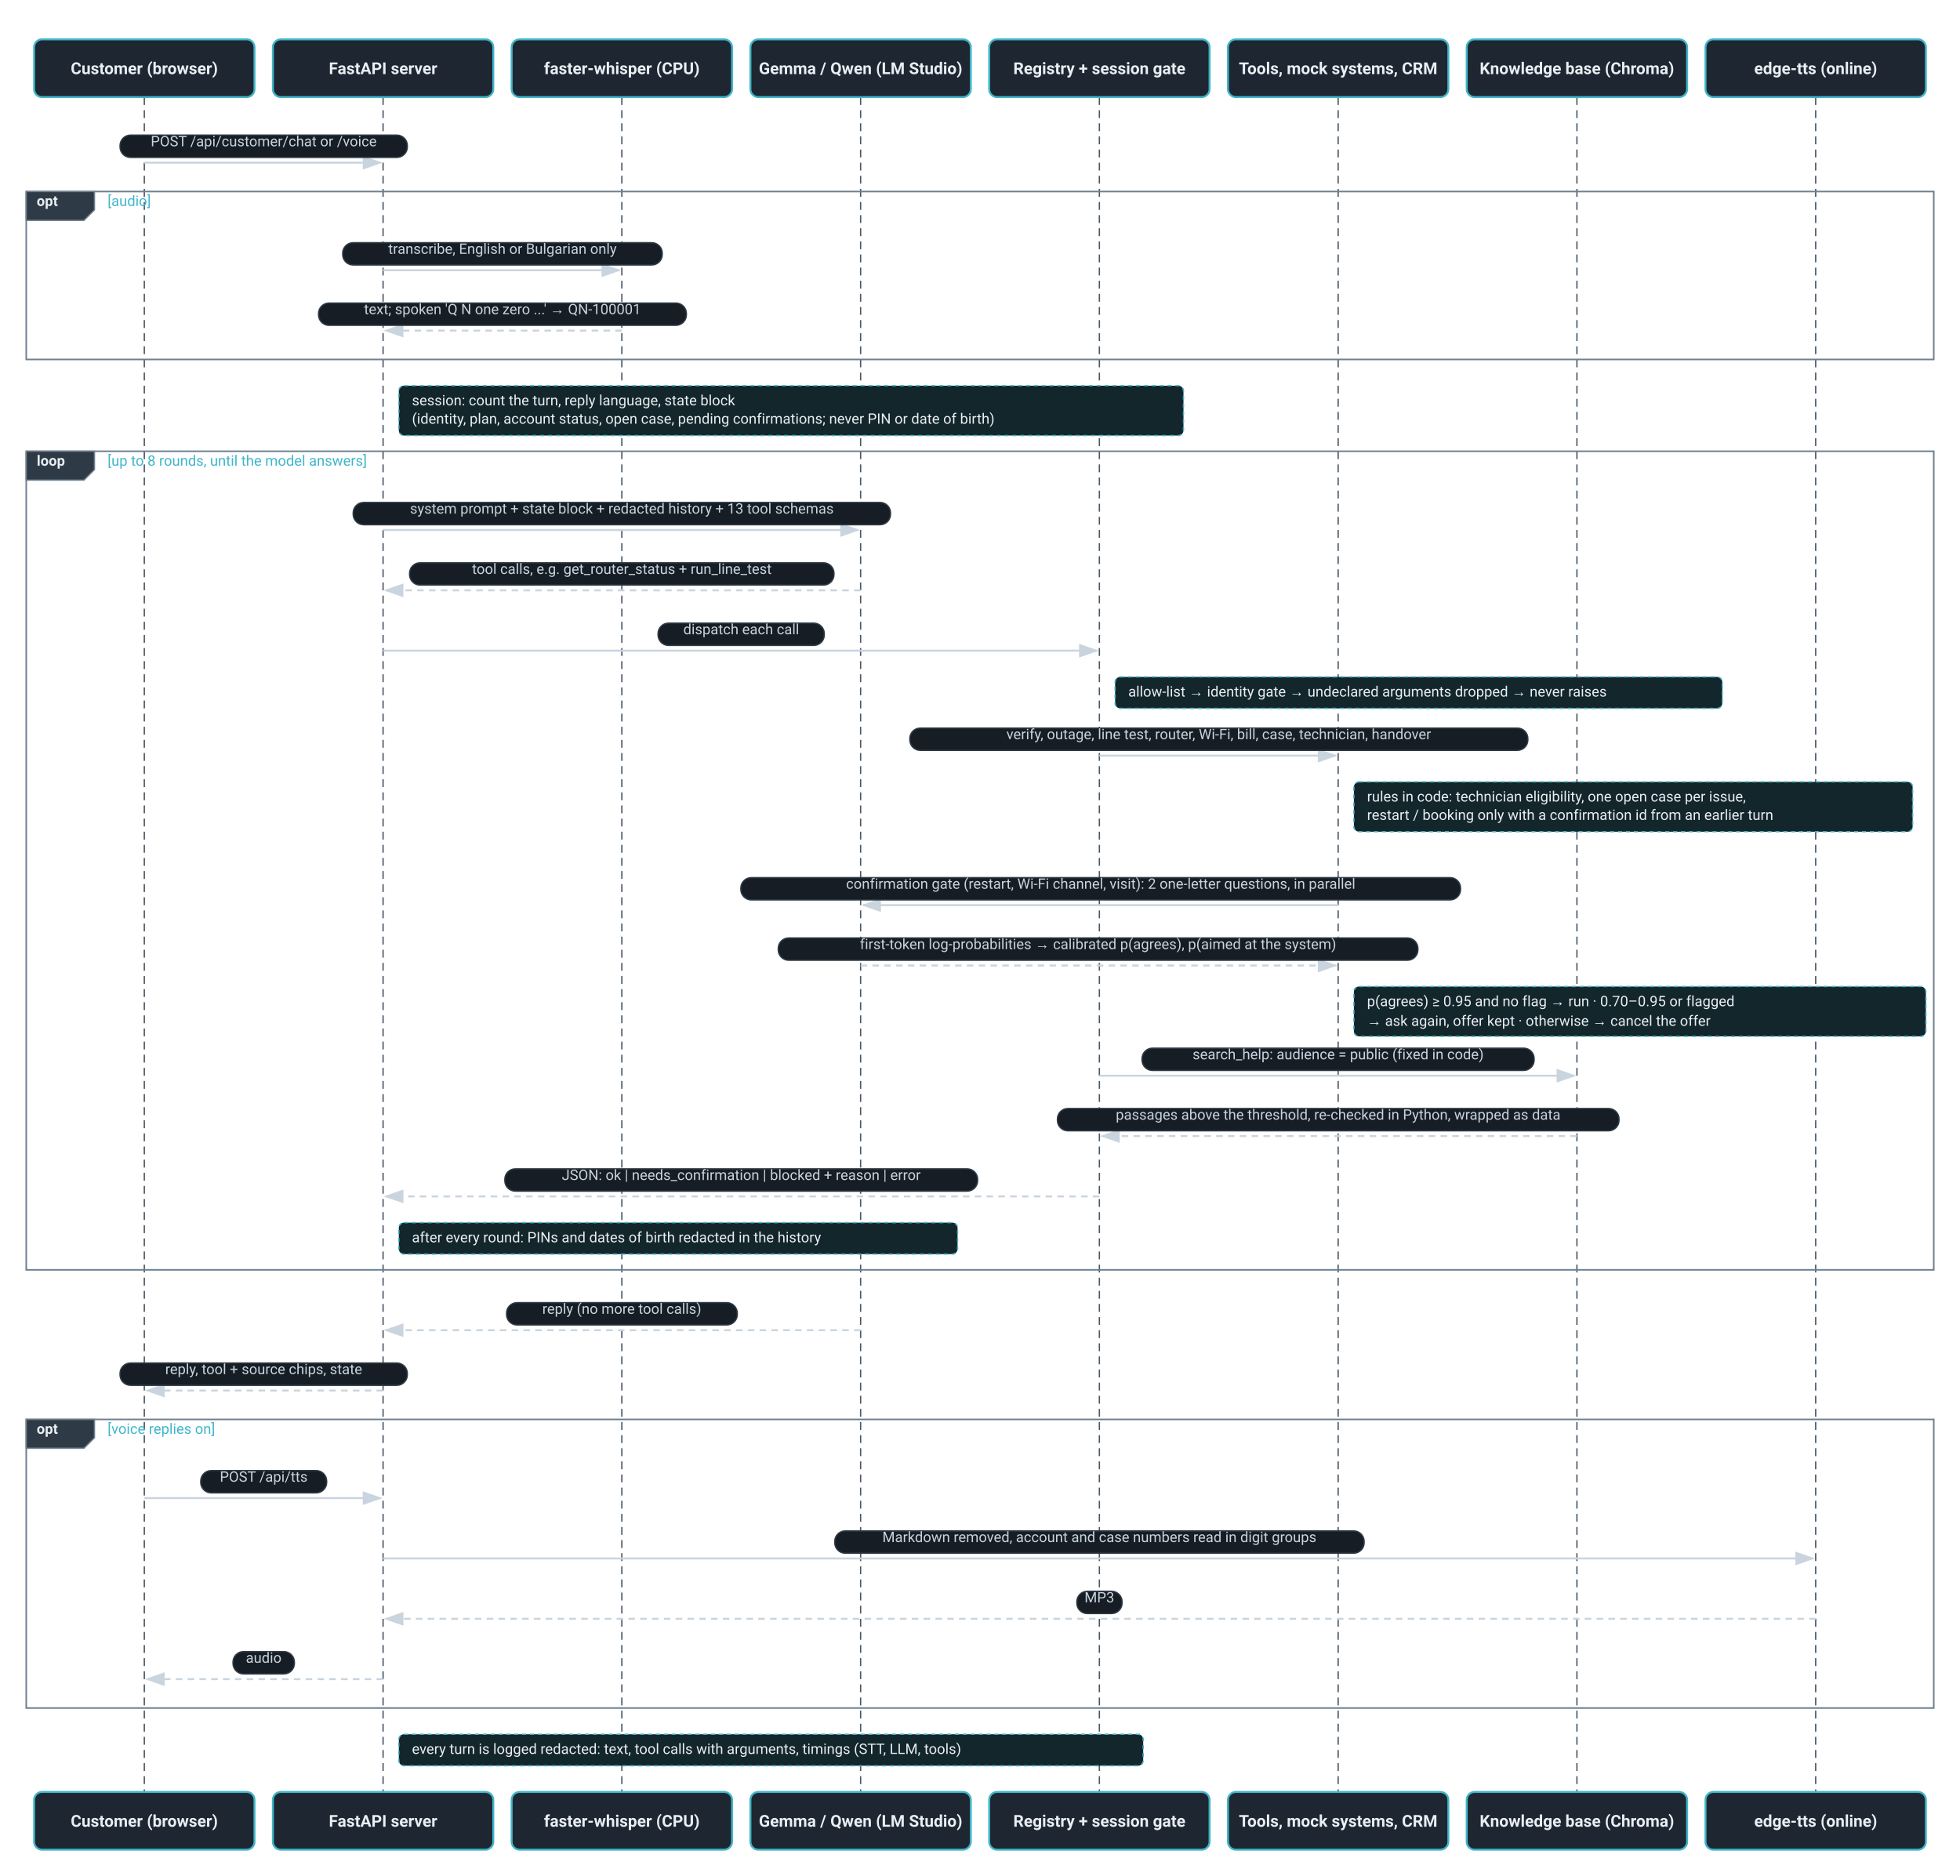
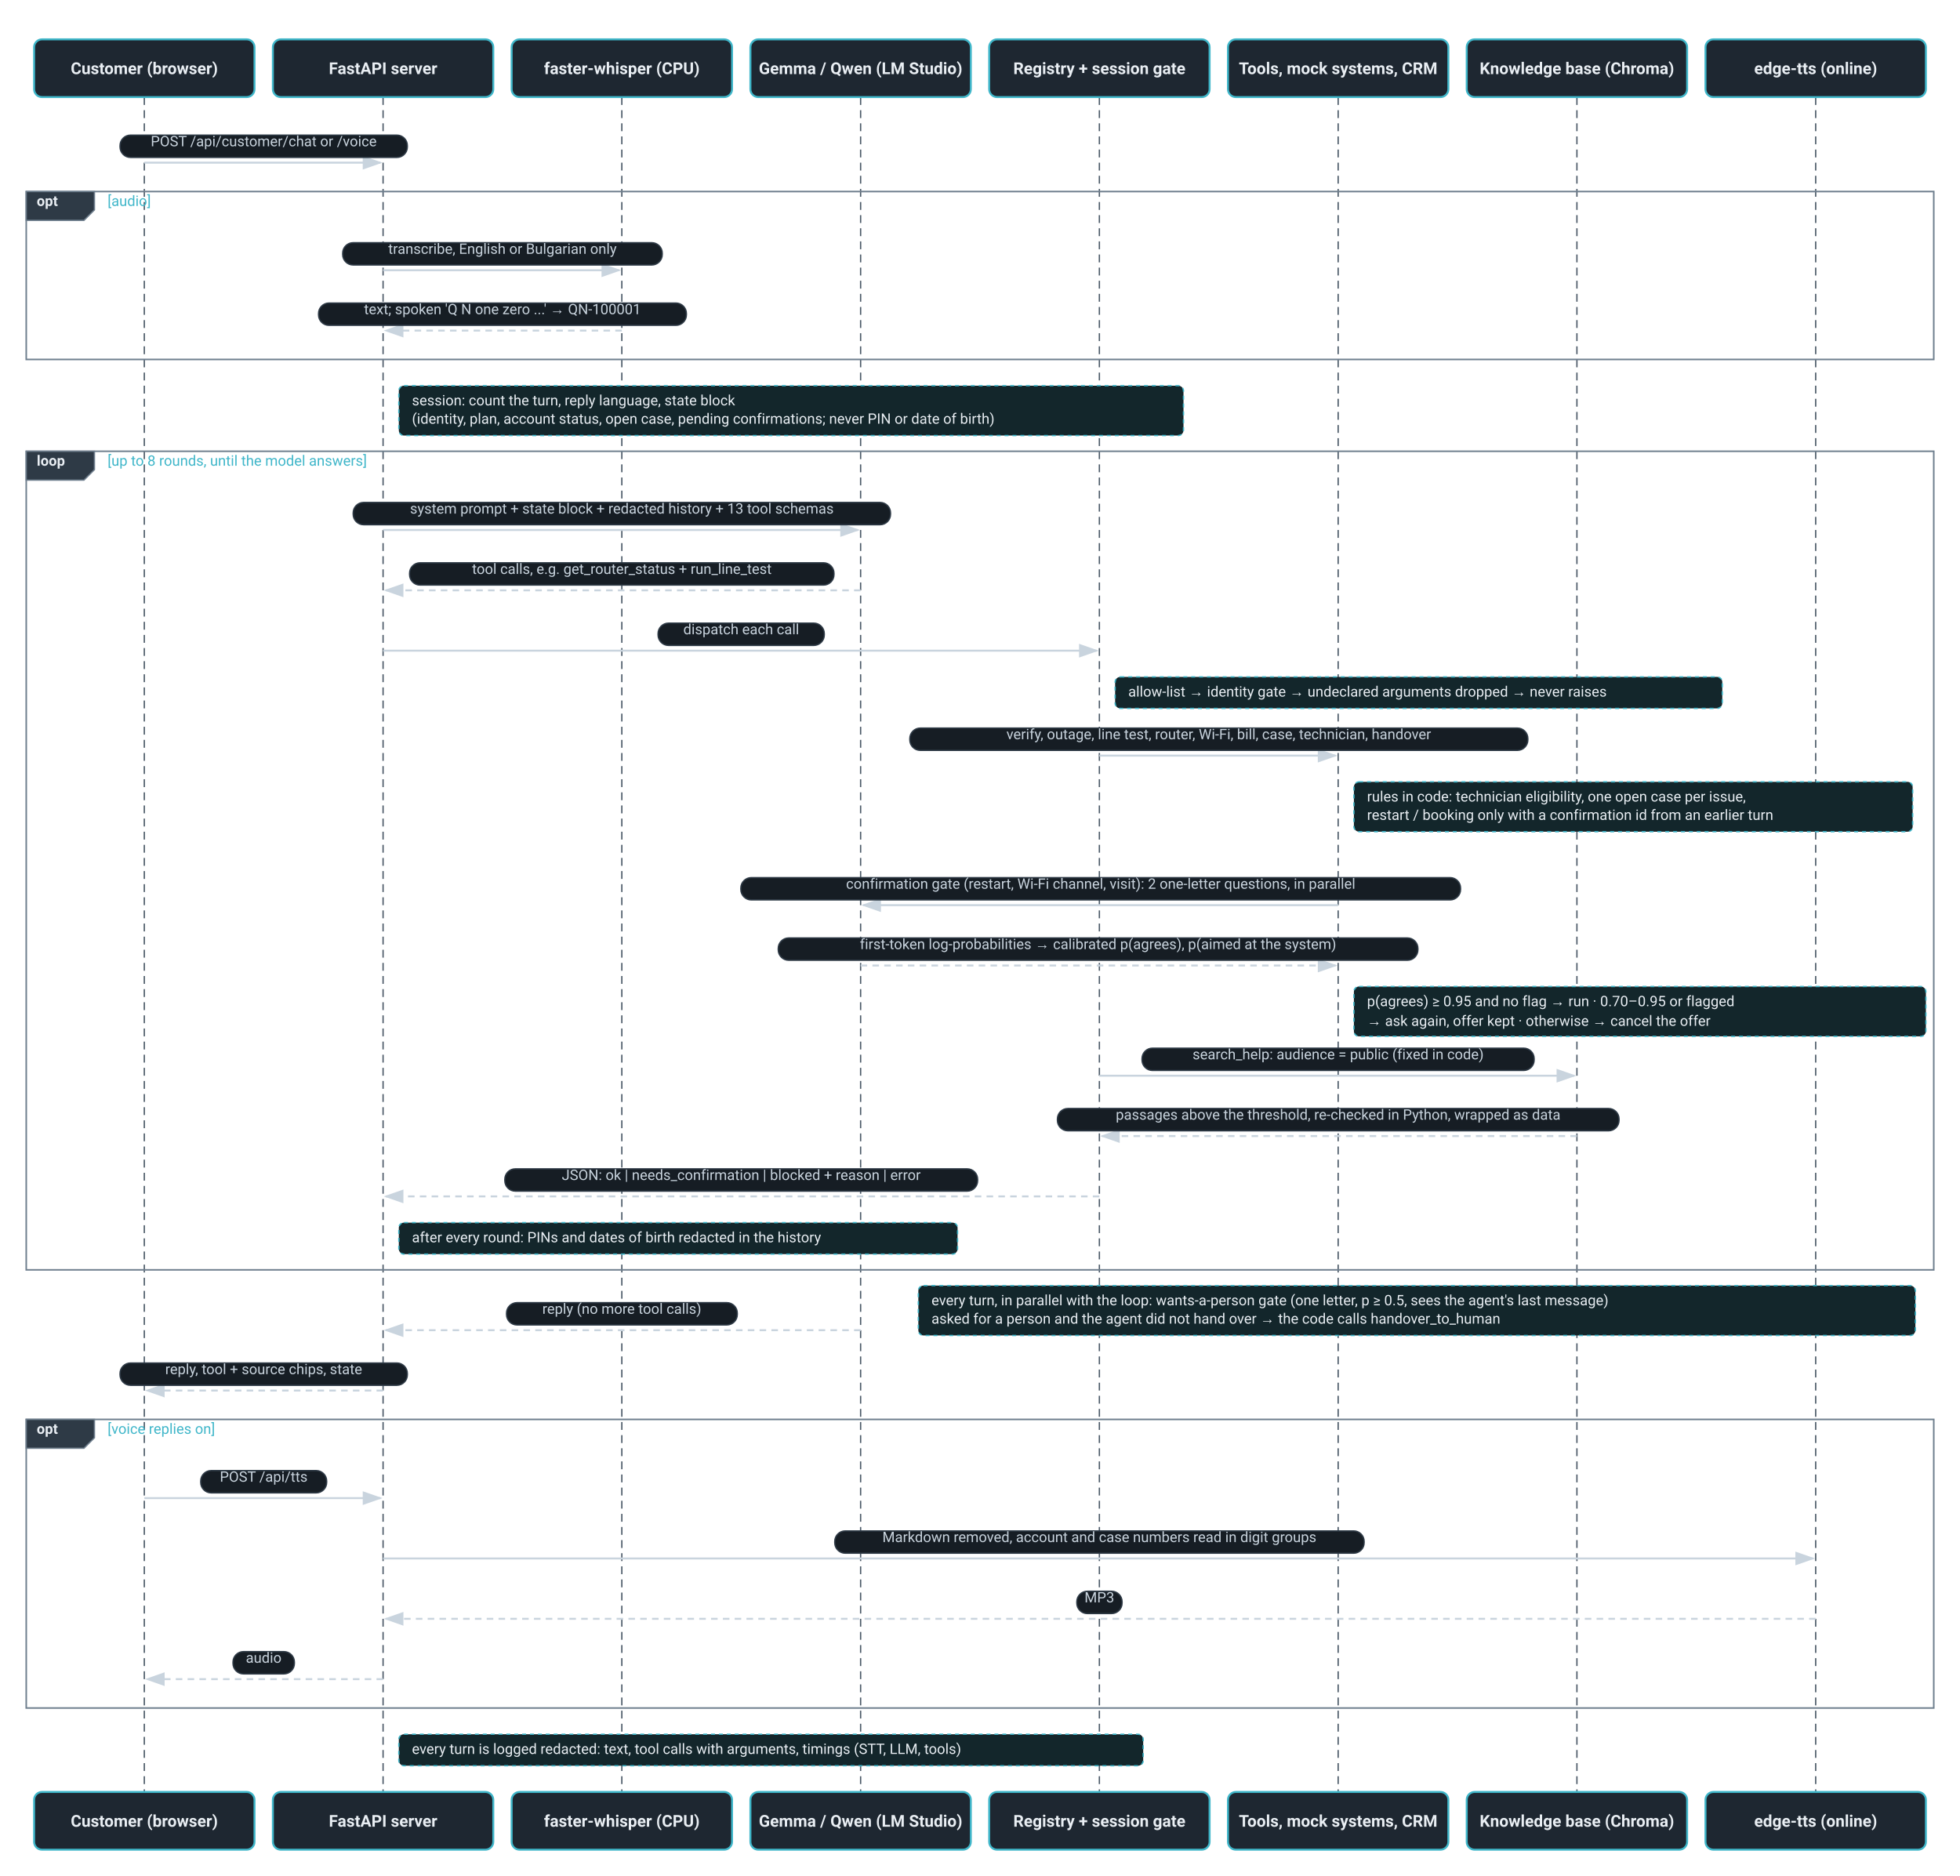
<svg xmlns="http://www.w3.org/2000/svg" viewBox="0 0 1494 1430" width="1494" height="1430" role="img" aria-label="Sequence diagram of one LineCare customer turn">
  <style>
  svg { background: #0f1419; }
  text { font-family: "Segoe UI", Roboto, Arial, sans-serif; fill: #e9eef3; }
  .actor { fill: #1e2731; stroke: #3fb6c9; stroke-width: 1.5; }
  .actor-text { font-size: 12.5px; font-weight: 600; }
  .lifeline { stroke: #4a5866; stroke-width: 1; stroke-dasharray: 6 4; }
  .edge { stroke: #c9d4de; stroke-width: 1.5; }
  .dashed { stroke-dasharray: 5 4; }
  .pill { fill: #161d24; stroke: #2e3a46; }
  .edge-label { font-size: 11px; fill: #c9d4de; }
  .note { fill: #13262b; stroke: #3fb6c9; stroke-width: 1; stroke-dasharray: 3 3; }
  .note-text { fill: #e9eef3; }
  .block { fill: none; stroke: #6f7f8e; stroke-width: 1.2; }
  .badge { fill: #2e3a46; stroke: #6f7f8e; }
  .badge-text { font-size: 11px; font-weight: 700; }
  .guard { font-size: 11px; fill: #3fb6c9; }
</style>
  <defs>
    <marker id="arrow" refX="9" refY="3.5" markerWidth="10" markerHeight="7" orient="auto">
      <path d="M0,0 L10,3.5 L0,7 z" fill="#c9d4de" />
    </marker>
  </defs>
  <line x1="110" y1="74" x2="110" y2="1366" class="lifeline" />
  <rect x="26.0" y="30" width="168" height="44" rx="6" class="actor" />
  <text x="110" y="56.5" text-anchor="middle" class="actor-text">Customer (browser)</text>
  <rect x="26.0" y="1366" width="168" height="44" rx="6" class="actor" />
  <text x="110" y="1392.5" text-anchor="middle" class="actor-text">Customer (browser)</text>
  <line x1="292" y1="74" x2="292" y2="1366" class="lifeline" />
  <rect x="208.0" y="30" width="168" height="44" rx="6" class="actor" />
  <text x="292" y="56.5" text-anchor="middle" class="actor-text">FastAPI server</text>
  <rect x="208.0" y="1366" width="168" height="44" rx="6" class="actor" />
  <text x="292" y="1392.5" text-anchor="middle" class="actor-text">FastAPI server</text>
  <line x1="474" y1="74" x2="474" y2="1366" class="lifeline" />
  <rect x="390.0" y="30" width="168" height="44" rx="6" class="actor" />
  <text x="474" y="56.5" text-anchor="middle" class="actor-text">faster-whisper (CPU)</text>
  <rect x="390.0" y="1366" width="168" height="44" rx="6" class="actor" />
  <text x="474" y="1392.5" text-anchor="middle" class="actor-text">faster-whisper (CPU)</text>
  <line x1="656" y1="74" x2="656" y2="1366" class="lifeline" />
  <rect x="572.0" y="30" width="168" height="44" rx="6" class="actor" />
  <text x="656" y="56.5" text-anchor="middle" class="actor-text">Gemma / Qwen (LM Studio)</text>
  <rect x="572.0" y="1366" width="168" height="44" rx="6" class="actor" />
  <text x="656" y="1392.5" text-anchor="middle" class="actor-text">Gemma / Qwen (LM Studio)</text>
  <line x1="838" y1="74" x2="838" y2="1366" class="lifeline" />
  <rect x="754.0" y="30" width="168" height="44" rx="6" class="actor" />
  <text x="838" y="56.5" text-anchor="middle" class="actor-text">Registry + session gate</text>
  <rect x="754.0" y="1366" width="168" height="44" rx="6" class="actor" />
  <text x="838" y="1392.5" text-anchor="middle" class="actor-text">Registry + session gate</text>
  <line x1="1020" y1="74" x2="1020" y2="1366" class="lifeline" />
  <rect x="936.0" y="30" width="168" height="44" rx="6" class="actor" />
  <text x="1020" y="56.5" text-anchor="middle" class="actor-text">Tools, mock systems, CRM</text>
  <rect x="936.0" y="1366" width="168" height="44" rx="6" class="actor" />
  <text x="1020" y="1392.5" text-anchor="middle" class="actor-text">Tools, mock systems, CRM</text>
  <line x1="1202" y1="74" x2="1202" y2="1366" class="lifeline" />
  <rect x="1118.0" y="30" width="168" height="44" rx="6" class="actor" />
  <text x="1202" y="56.5" text-anchor="middle" class="actor-text">Knowledge base (Chroma)</text>
  <rect x="1118.0" y="1366" width="168" height="44" rx="6" class="actor" />
  <text x="1202" y="1392.5" text-anchor="middle" class="actor-text">Knowledge base (Chroma)</text>
  <line x1="1384" y1="74" x2="1384" y2="1366" class="lifeline" />
  <rect x="1300.0" y="30" width="168" height="44" rx="6" class="actor" />
  <text x="1384" y="56.5" text-anchor="middle" class="actor-text">edge-tts (online)</text>
  <rect x="1300.0" y="1366" width="168" height="44" rx="6" class="actor" />
  <text x="1384" y="1392.5" text-anchor="middle" class="actor-text">edge-tts (online)</text>
  <rect x="20" y="146" width="1454" height="128" class="block" />
  <path d="M 20 146 h 52 v 14 l -8 8 h -44 z" class="badge" />
  <text x="28" y="157" class="badge-text">opt</text>
  <text x="82" y="157" class="guard">[audio]</text>
  <rect x="20" y="344" width="1454" height="624" class="block" />
  <path d="M 20 344 h 52 v 14 l -8 8 h -44 z" class="badge" />
  <text x="28" y="355" class="badge-text">loop</text>
  <text x="82" y="355" class="guard">[up to 8 rounds, until the model answers]</text>
  <rect x="20" y="1082" width="1454" height="220" class="block" />
  <path d="M 20 1082 h 52 v 14 l -8 8 h -44 z" class="badge" />
  <text x="28" y="1093" class="badge-text">opt</text>
  <text x="82" y="1093" class="guard">[voice replies on]</text>
  <line x1="110" y1="124" x2="290" y2="124" class="edge" marker-end="url(#arrow)" />
  <rect x="91.5" y="103" width="219.0" height="17" rx="8" class="pill" />
  <text x="201.0" y="111.5" class="edge-label" text-anchor="middle">POST /api/customer/chat or /voice</text>
  <line x1="292" y1="206" x2="472" y2="206" class="edge" marker-end="url(#arrow)" />
  <rect x="261.2" y="185" width="243.6" height="17" rx="8" class="pill" />
  <text x="383.0" y="193.5" class="edge-label" text-anchor="middle">transcribe, English or Bulgarian only</text>
  <line x1="474" y1="252" x2="294" y2="252" class="edge dashed" marker-end="url(#arrow)" />
  <rect x="242.8" y="231" width="280.4" height="17" rx="8" class="pill" />
  <text x="383.0" y="239.5" class="edge-label" text-anchor="middle">text; spoken 'Q N one zero ...' → QN-100001</text>
  <rect x="304.0" y="294" width="598.1" height="38" rx="4" class="note" />
  <text x="314.0" y="309" class="edge-label note-text">session: count the turn, reply language, state block</text>
  <text x="314.0" y="323" class="edge-label note-text">(identity, plan, account status, open case, pending confirmations; never PIN or date of birth)</text>
  <line x1="292" y1="404" x2="654" y2="404" class="edge" marker-end="url(#arrow)" />
  <rect x="269.2" y="383" width="409.6" height="17" rx="8" class="pill" />
  <text x="474.0" y="391.5" class="edge-label" text-anchor="middle">system prompt + state block + redacted history + 13 tool schemas</text>
  <line x1="656" y1="450" x2="294" y2="450" class="edge dashed" marker-end="url(#arrow)" />
  <rect x="312.2" y="429" width="323.5" height="17" rx="8" class="pill" />
  <text x="474.0" y="437.5" class="edge-label" text-anchor="middle">tool calls, e.g. get_router_status + run_line_test</text>
  <line x1="292" y1="496" x2="836" y2="496" class="edge" marker-end="url(#arrow)" />
  <rect x="501.6" y="475" width="126.7" height="17" rx="8" class="pill" />
  <text x="565.0" y="483.5" class="edge-label" text-anchor="middle">dispatch each call</text>
  <rect x="850.0" y="516" width="462.8" height="24" rx="4" class="note" />
  <text x="860.0" y="531" class="edge-label note-text">allow-list → identity gate → undeclared arguments dropped → never raises</text>
  <line x1="838" y1="576" x2="1018" y2="576" class="edge" marker-end="url(#arrow)" />
  <rect x="693.5" y="555" width="471.1" height="17" rx="8" class="pill" />
  <text x="929.0" y="563.5" class="edge-label" text-anchor="middle">verify, outage, line test, router, Wi-Fi, bill, case, technician, handover</text>
  <rect x="1032.0" y="596" width="425.9" height="38" rx="4" class="note" />
  <text x="1042.0" y="611" class="edge-label note-text">rules in code: technician eligibility, one open case per issue,</text>
  <text x="1042.0" y="625" class="edge-label note-text">restart / booking only with a confirmation id from an earlier turn</text>
  <line x1="1020" y1="690" x2="658" y2="690" class="edge" marker-end="url(#arrow)" />
  <rect x="564.7" y="669" width="548.6" height="17" rx="8" class="pill" />
  <text x="839.0" y="677.5" class="edge-label" text-anchor="middle">confirmation gate (restart, Wi-Fi channel, visit): 2 one-letter questions, in parallel</text>
  <line x1="656" y1="736" x2="1018" y2="736" class="edge dashed" marker-end="url(#arrow)" />
  <rect x="593.2" y="715" width="487.6" height="17" rx="8" class="pill" />
  <text x="837.0" y="723.5" class="edge-label" text-anchor="middle">first-token log-probabilities → calibrated p(agrees), p(aimed at the system)</text>
  <rect x="1032.0" y="752" width="436" height="38" rx="4" class="note" />
  <text x="1042.0" y="767" class="edge-label note-text">p(agrees) ≥ 0.95 and no flag → run · 0.70–0.95 or flagged</text>
  <text x="1042.0" y="782" class="edge-label note-text">→ ask again, offer kept · otherwise → cancel the offer</text>
  <line x1="838" y1="820" x2="1200" y2="820" class="edge" marker-end="url(#arrow)" />
  <rect x="870.5" y="799" width="298.9" height="17" rx="8" class="pill" />
  <text x="1020.0" y="807.5" class="edge-label" text-anchor="middle">search_help: audience = public (fixed in code)</text>
  <line x1="1202" y1="866" x2="840" y2="866" class="edge dashed" marker-end="url(#arrow)" />
  <rect x="806.0" y="845" width="428.1" height="17" rx="8" class="pill" />
  <text x="1020.0" y="853.5" class="edge-label" text-anchor="middle">passages above the threshold, re-checked in Python, wrapped as data</text>
  <line x1="838" y1="912" x2="294" y2="912" class="edge dashed" marker-end="url(#arrow)" />
  <rect x="384.8" y="891" width="360.4" height="17" rx="8" class="pill" />
  <text x="565.0" y="899.5" class="edge-label" text-anchor="middle">JSON: ok | needs_confirmation | blocked + reason | error</text>
  <rect x="304.0" y="932" width="425.9" height="24" rx="4" class="note" />
  <text x="314.0" y="947" class="edge-label note-text">after every round: PINs and dates of birth redacted in the history</text>
  <line x1="656" y1="1014" x2="294" y2="1014" class="edge dashed" marker-end="url(#arrow)" />
  <rect x="386.1" y="993" width="175.9" height="17" rx="8" class="pill" />
  <text x="474.0" y="1001.5" class="edge-label" text-anchor="middle">reply (no more tool calls)</text>
  <line x1="292" y1="1060" x2="112" y2="1060" class="edge dashed" marker-end="url(#arrow)" />
  <rect x="91.5" y="1039" width="219.0" height="17" rx="8" class="pill" />
  <text x="201.0" y="1047.5" class="edge-label" text-anchor="middle">reply, tool + source chips, state</text>
  <line x1="110" y1="1142" x2="290" y2="1142" class="edge" marker-end="url(#arrow)" />
  <rect x="153.0" y="1121" width="96.0" height="17" rx="8" class="pill" />
  <text x="201.0" y="1129.5" class="edge-label" text-anchor="middle">POST /api/tts</text>
  <line x1="292" y1="1188" x2="1382" y2="1188" class="edge" marker-end="url(#arrow)" />
  <rect x="636.3" y="1167" width="403.5" height="17" rx="8" class="pill" />
  <text x="838.0" y="1175.5" class="edge-label" text-anchor="middle">Markdown removed, account and case numbers read in digit groups</text>
  <line x1="1384" y1="1234" x2="294" y2="1234" class="edge dashed" marker-end="url(#arrow)" />
  <rect x="820.8" y="1213" width="34.5" height="17" rx="8" class="pill" />
  <text x="838.0" y="1221.5" class="edge-label" text-anchor="middle">MP3</text>
  <line x1="292" y1="1280" x2="112" y2="1280" class="edge dashed" marker-end="url(#arrow)" />
  <rect x="177.6" y="1259" width="46.8" height="17" rx="8" class="pill" />
  <text x="201.0" y="1267.5" class="edge-label" text-anchor="middle">audio</text>
  <rect x="304.0" y="1322" width="567.4" height="24" rx="4" class="note" />
  <text x="314.0" y="1337" class="edge-label note-text">every turn is logged redacted: text, tool calls with arguments, timings (STT, LLM, tools)</text>
+   <rect x="700" y="980" width="760" height="38" rx="4" class="note" />
+   <text x="710" y="995" class="edge-label note-text">every turn, in parallel with the loop: wants-a-person gate (one letter, p ≥ 0.5, sees the agent's last message)</text>
+   <text x="710" y="1009" class="edge-label note-text">asked for a person and the agent did not hand over → the code calls handover_to_human</text>
</svg>
